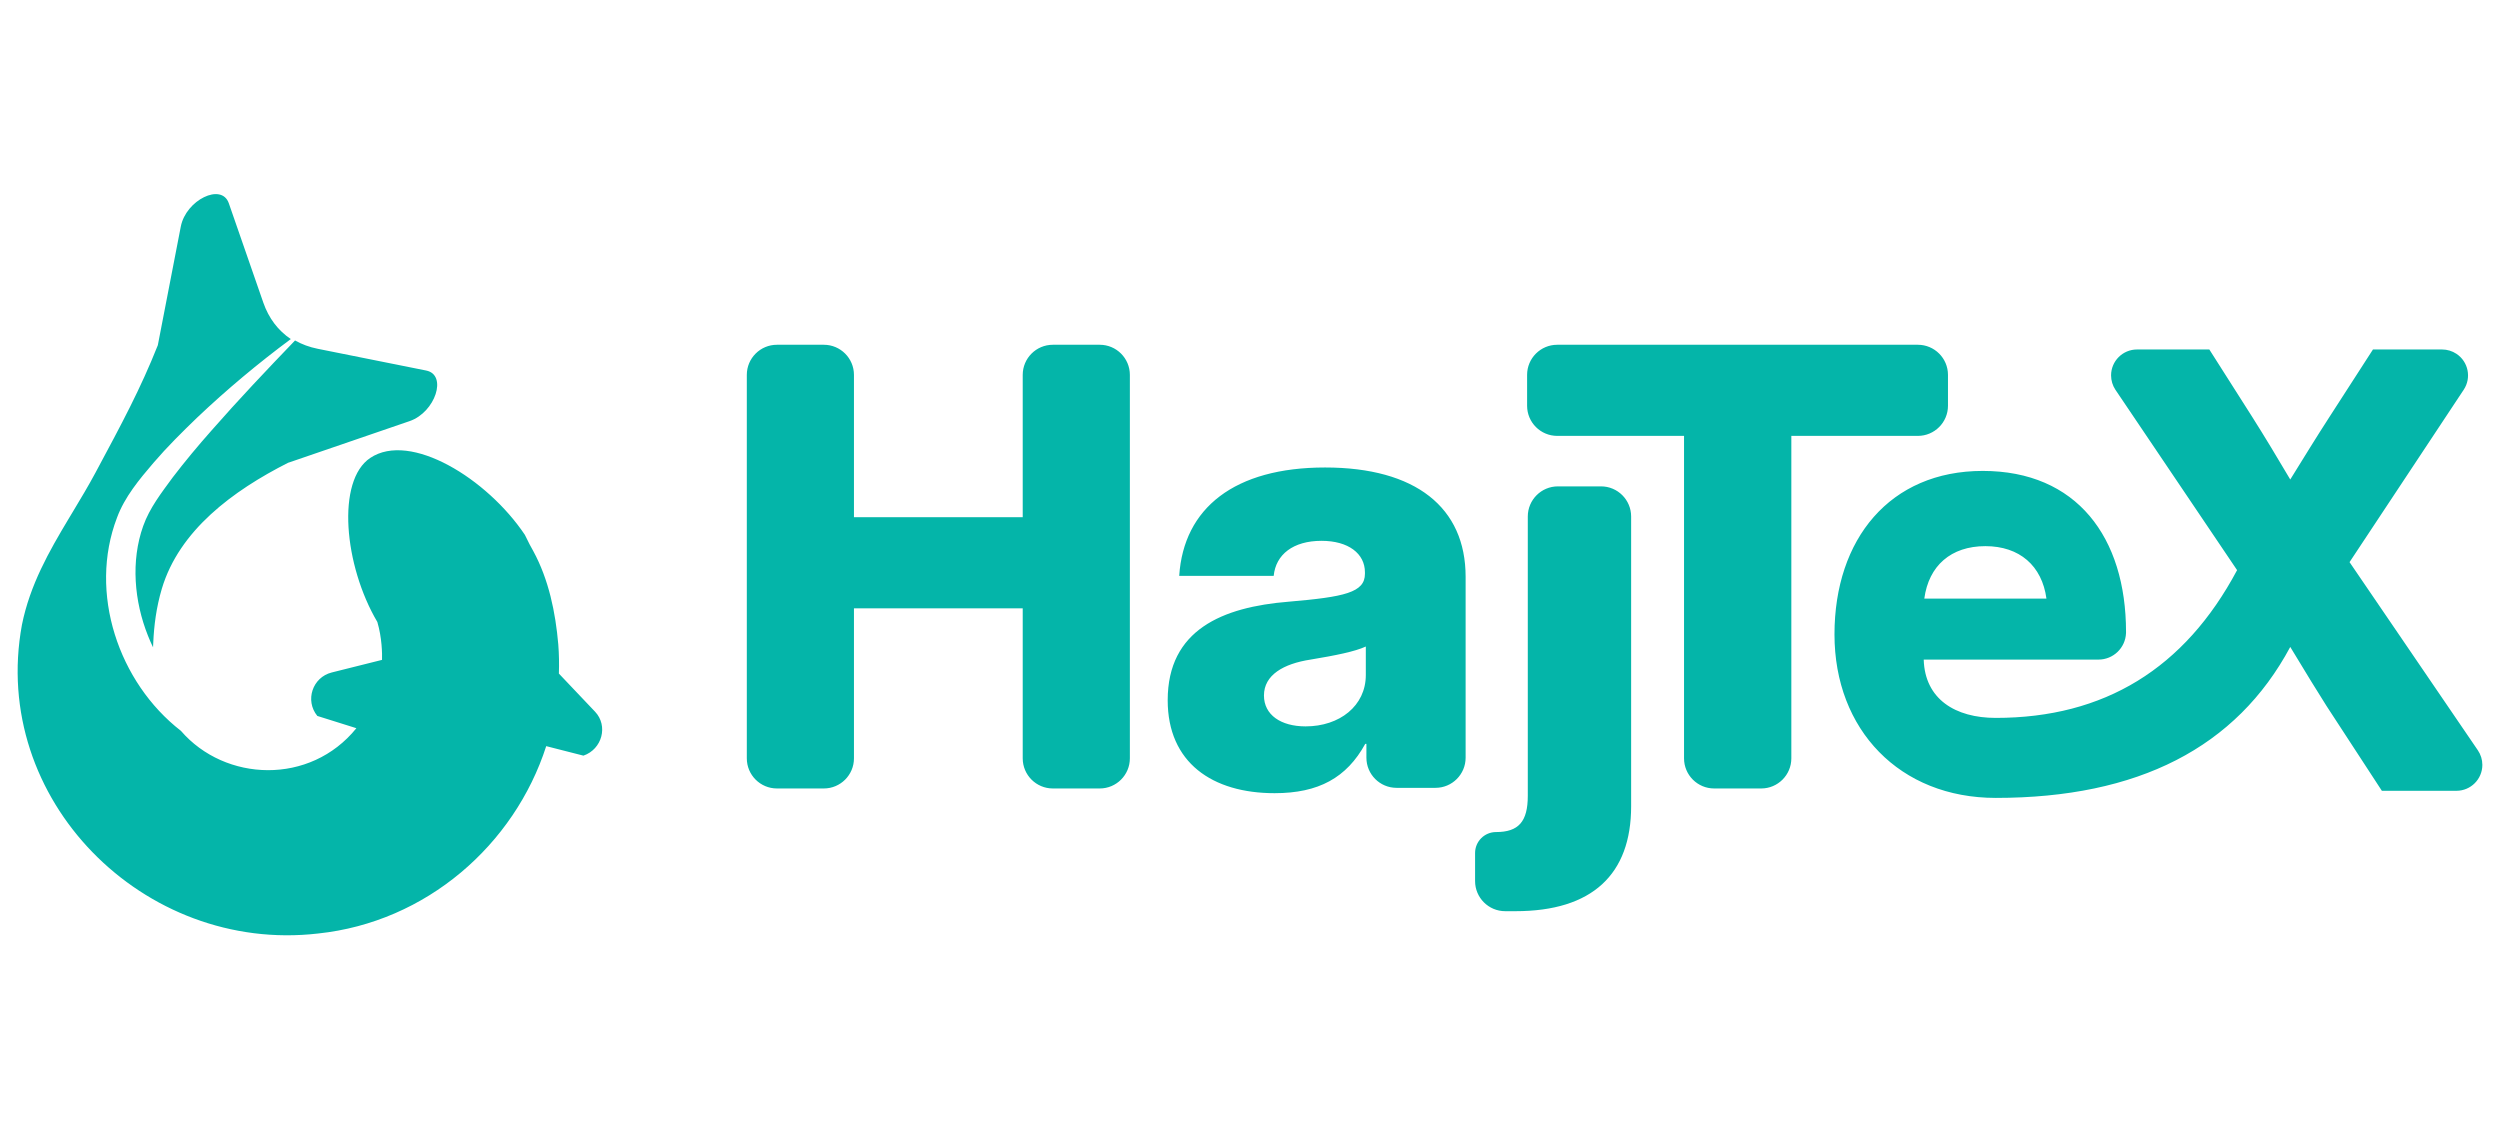
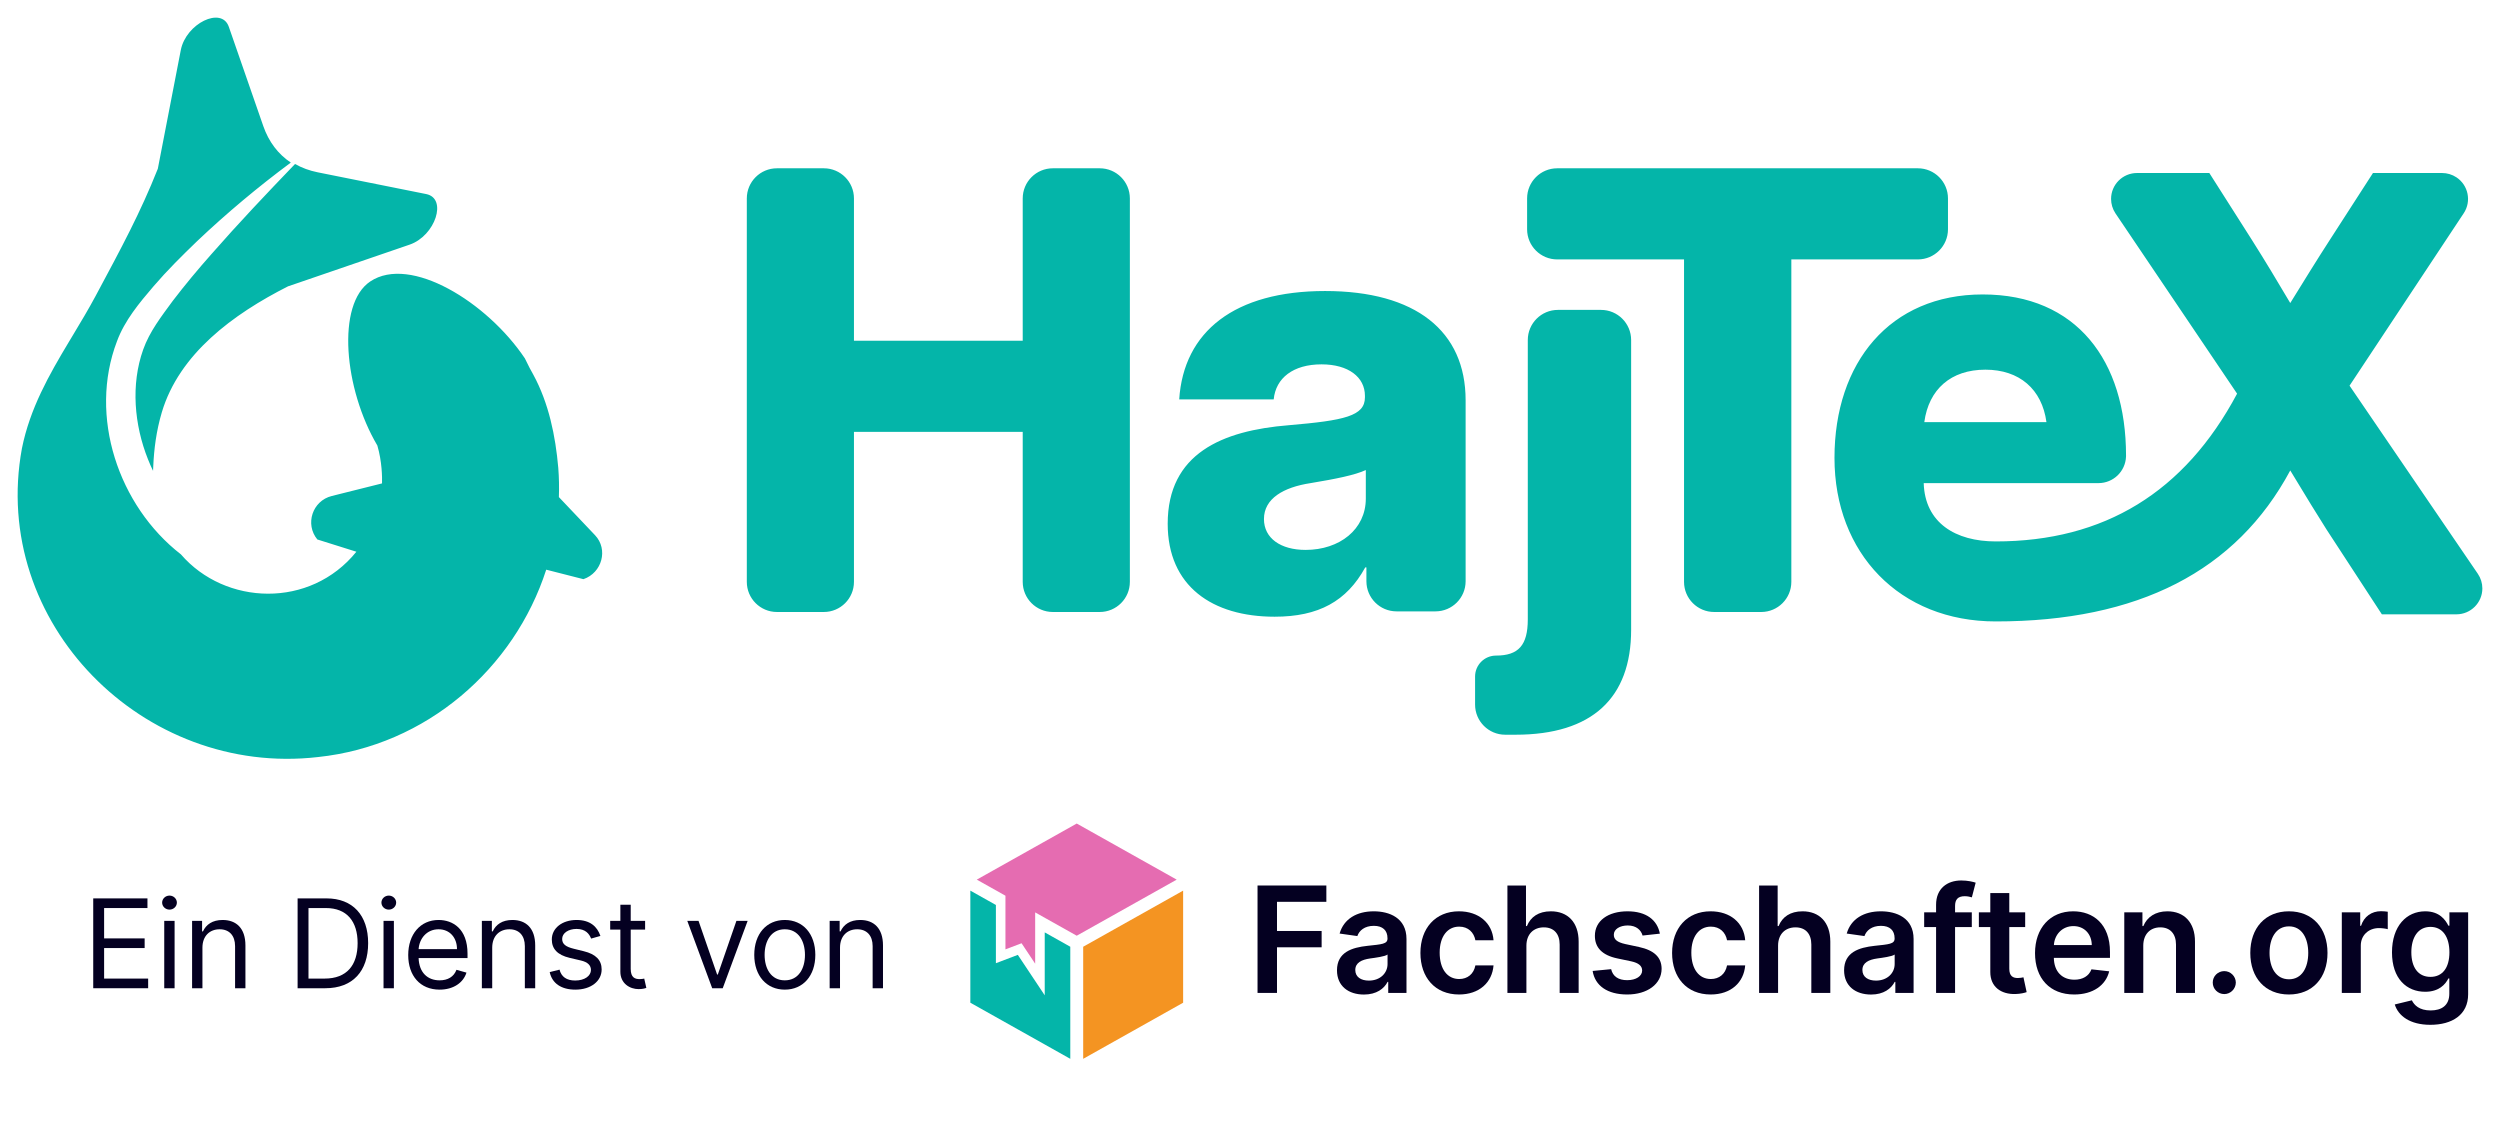
<svg xmlns="http://www.w3.org/2000/svg" width="425px" height="192px" viewBox="0 0 425 192" version="1.1">
-   <g id="overleaf-a-ds-solution-mallard" stroke="none" fill="none" fill-rule="evenodd">
-     <path d="M30.733,38.527 C31.611,33.989 37.676,31.034 38.896,34.549 L44.763,51.446 C45.688,54.109 47.291,56.211 49.437,57.639 C43.875,61.772 38.555,66.214 33.504,71.002 C30.957,73.459 28.429,75.955 26.091,78.683 C23.689,81.494 21.196,84.469 19.89,88.006 C15.009,100.774 20.133,116 30.757,124.245 C38.277,132.952 52.732,133.51 60.586,123.793 L53.946,121.71 C51.805,119.095 53.114,115.143 56.394,114.321 L64.944,112.18 C64.979,111.135 64.944,108.449 64.149,105.738 C58.464,96.113 57.168,81.712 62.939,77.851 C69.75,73.296 82.821,81.357 89.229,90.924 C89.831,92.173 90.307,93.094 90.66,93.686 C93.291,98.531 94.434,104.094 94.908,109.544 C95.038,111.212 95.065,112.867 95.011,114.508 L101.163,120.992 C103.426,123.378 102.367,127.372 99.183,128.459 L92.858,126.844 C87.439,143.649 72.468,156.758 54.066,158.697 C24.405,162.131 -1.738,135.898 3.728,106.22 C5.096,99.43 8.33,93.761 11.677,88.176 L12.396,86.98 C13.713,84.788 15.029,82.598 16.237,80.346 C20.738,71.952 23.865,66.143 26.83,58.687 Z M50.157,57.879 C51.311,58.534 52.602,59.011 54.014,59.294 L72.451,62.99 C76.1,63.721 74.014,70.088 69.633,71.59 L49.036,78.655 L49.025,78.645 C39.537,83.447 30.468,90.183 27.511,100.084 C26.555,103.301 26.181,106.424 26.06,109.166 C26.041,109.461 26.028,109.753 26.018,110.045 C25.708,109.4 25.418,108.744 25.156,108.077 C22.815,102.213 22.221,95.386 24.341,89.426 C25.435,86.346 27.451,83.771 29.383,81.131 C31.459,78.419 33.676,75.755 35.981,73.158 C40.55,67.944 45.34,62.888 50.157,57.879 Z M132.08,134.039 L140.051,134.039 C142.88,134.039 145.173,131.746 145.173,128.917 L145.173,103.412 L145.173,103.412 L173.862,103.412 L173.862,128.917 C173.862,131.746 176.155,134.039 178.984,134.039 L186.955,134.039 C189.783,134.039 192.077,131.746 192.077,128.917 L192.077,63.732 C192.077,60.903 189.783,58.61 186.955,58.61 L178.984,58.61 C176.155,58.61 173.862,60.903 173.862,63.732 L173.862,87.921 L173.862,87.921 L145.173,87.921 L145.173,63.732 C145.173,60.903 142.88,58.61 140.051,58.61 L132.08,58.61 C129.252,58.61 126.958,60.903 126.958,63.732 L126.958,128.917 C126.958,131.746 129.252,134.039 132.08,134.039 Z M216.679,134.841 C224.158,134.841 228.927,132.217 232.089,126.463 L232.29,126.463 L232.29,128.811 C232.29,131.64 234.583,133.933 237.412,133.933 L244.034,133.933 C246.862,133.933 249.155,131.64 249.155,128.811 L249.155,98.047 L249.155,98.047 C249.155,86.287 240.672,79.473 225.262,79.473 C209.902,79.473 201.219,86.337 200.466,97.896 L216.528,97.896 C216.88,94.262 219.841,91.94 224.66,91.94 C229.228,91.94 232.039,94.11 232.039,97.29 L232.039,97.542 C232.039,100.722 228.575,101.479 219.088,102.287 C207.794,103.195 198.508,107.082 198.508,119.044 C198.508,129.643 206.088,134.841 216.679,134.841 Z M221.949,123.485 C217.733,123.485 214.872,121.517 214.872,118.236 C214.872,114.753 218.185,112.835 222.803,112.129 C227.069,111.422 230.332,110.766 232.189,109.908 L232.189,114.753 C232.189,120.003 227.722,123.485 221.949,123.485 Z M272.171,82.683 C275,82.683 277.293,84.976 277.293,87.805 L277.293,137.065 C277.293,148.654 270.673,154.902 257.638,154.902 L255.885,154.902 C253.057,154.902 250.763,152.609 250.763,149.78 L250.763,145.013 C250.763,143.045 252.359,141.449 254.328,141.449 C258.147,141.449 259.725,139.685 259.725,135.301 L259.725,87.805 C259.725,84.976 262.019,82.683 264.847,82.683 L272.171,82.683 Z M375.585,59.412 L382.792,70.741 C385.06,74.316 387.227,77.941 389.344,81.516 C391.561,77.941 393.779,74.316 396.097,70.741 L403.404,59.412 L415.155,59.412 C416.02,59.412 416.867,59.667 417.589,60.144 C419.62,61.487 420.178,64.221 418.834,66.25 L399.423,95.564 L421.234,127.547 C421.733,128.279 422,129.143 422,130.029 C422,132.462 420.025,134.435 417.589,134.435 L404.916,134.435 L395.492,119.985 C394.081,117.769 392.032,114.434 389.344,109.979 C380.172,127.089 363.483,135.644 339.278,135.644 C322.949,135.644 311.862,124.063 311.862,107.85 C311.862,91.637 321.286,80.056 337.06,80.056 C353.036,80.056 361.426,91.335 361.426,107.447 L361.422,107.64 C361.321,110.137 359.263,112.13 356.739,112.13 L327.031,112.13 C327.232,118.877 332.425,122.043 339.278,122.043 C357.713,122.043 371.389,113.67 380.305,96.924 L359.618,66.255 C359.139,65.533 358.883,64.686 358.883,63.819 C358.883,61.385 360.858,59.412 363.294,59.412 L375.585,59.412 Z M326.034,58.61 C328.863,58.61 331.156,60.903 331.156,63.732 L331.156,68.979 C331.156,71.807 328.863,74.101 326.034,74.101 L304.527,74.101 L304.527,128.917 C304.527,131.746 302.234,134.039 299.406,134.039 L291.408,134.039 C288.579,134.039 286.286,131.746 286.286,128.917 L286.286,74.101 L264.729,74.101 C261.9,74.101 259.607,71.807 259.607,68.979 L259.607,63.732 C259.607,60.903 261.9,58.61 264.729,58.61 L326.034,58.61 Z M337.513,92.845 C331.667,92.845 327.888,96.169 327.132,101.758 L347.895,101.758 C347.139,96.169 343.309,92.845 337.513,92.845 Z" id="Combined-Shape-Copy" fill="#04B5A9" />
+   <g id="overleaf-a-ds-solution-mallard-copy" stroke="none" fill="none" fill-rule="evenodd">
+     <path d="M30.733,8.527 C31.611,3.989 37.676,1.034 38.896,4.549 L44.763,21.446 C45.688,24.109 47.291,26.211 49.437,27.639 C43.875,31.772 38.555,36.214 33.504,41.002 C30.957,43.459 28.429,45.955 26.091,48.683 C23.689,51.494 21.196,54.469 19.89,58.006 C15.009,70.774 20.133,86 30.757,94.245 C38.277,102.952 52.732,103.51 60.586,93.793 L53.946,91.71 C51.805,89.095 53.114,85.143 56.394,84.321 L64.944,82.18 C64.979,81.135 64.944,78.449 64.149,75.738 C58.464,66.113 57.168,51.712 62.939,47.851 C69.75,43.296 82.821,51.357 89.229,60.924 C89.831,62.173 90.307,63.094 90.66,63.686 C93.291,68.531 94.434,74.094 94.908,79.544 C95.038,81.212 95.065,82.867 95.011,84.508 L101.163,90.992 C103.426,93.378 102.367,97.372 99.183,98.459 L92.858,96.844 C87.439,113.649 72.468,126.758 54.066,128.697 C24.405,132.131 -1.738,105.898 3.728,76.22 C5.096,69.43 8.33,63.761 11.677,58.176 L12.396,56.98 C13.713,54.788 15.029,52.598 16.237,50.346 C20.738,41.952 23.865,36.143 26.83,28.687 Z M50.157,27.879 C51.311,28.534 52.602,29.011 54.014,29.294 L72.451,32.99 C76.1,33.721 74.014,40.088 69.633,41.59 L49.036,48.655 L49.025,48.645 C39.537,53.447 30.468,60.183 27.511,70.084 C26.555,73.301 26.181,76.424 26.06,79.166 C26.041,79.461 26.028,79.753 26.018,80.045 C25.708,79.4 25.418,78.744 25.156,78.077 C22.815,72.213 22.221,65.386 24.341,59.426 C25.435,56.346 27.451,53.771 29.383,51.131 C31.459,48.419 33.676,45.755 35.981,43.158 C40.55,37.944 45.34,32.888 50.157,27.879 Z M132.08,104.039 L140.051,104.039 C142.88,104.039 145.173,101.746 145.173,98.917 L145.173,73.412 L145.173,73.412 L173.862,73.412 L173.862,98.917 C173.862,101.746 176.155,104.039 178.984,104.039 L186.955,104.039 C189.783,104.039 192.077,101.746 192.077,98.917 L192.077,33.732 C192.077,30.903 189.783,28.61 186.955,28.61 L178.984,28.61 C176.155,28.61 173.862,30.903 173.862,33.732 L173.862,57.921 L173.862,57.921 L145.173,57.921 L145.173,33.732 C145.173,30.903 142.88,28.61 140.051,28.61 L132.08,28.61 C129.252,28.61 126.958,30.903 126.958,33.732 L126.958,98.917 C126.958,101.746 129.252,104.039 132.08,104.039 Z M216.679,104.841 C224.158,104.841 228.927,102.217 232.089,96.463 L232.29,96.463 L232.29,98.811 C232.29,101.64 234.583,103.933 237.412,103.933 L244.034,103.933 C246.862,103.933 249.155,101.64 249.155,98.811 L249.155,68.047 L249.155,68.047 C249.155,56.287 240.672,49.473 225.262,49.473 C209.902,49.473 201.219,56.337 200.466,67.896 L216.528,67.896 C216.88,64.262 219.841,61.94 224.66,61.94 C229.228,61.94 232.039,64.11 232.039,67.29 L232.039,67.542 C232.039,70.722 228.575,71.479 219.088,72.287 C207.794,73.195 198.508,77.082 198.508,89.044 C198.508,99.643 206.088,104.841 216.679,104.841 Z M221.949,93.485 C217.733,93.485 214.872,91.517 214.872,88.236 C214.872,84.753 218.185,82.835 222.803,82.129 C227.069,81.422 230.332,80.766 232.189,79.908 L232.189,84.753 C232.189,90.003 227.722,93.485 221.949,93.485 Z M272.171,52.683 C275,52.683 277.293,54.976 277.293,57.805 L277.293,107.065 C277.293,118.654 270.673,124.902 257.638,124.902 L255.885,124.902 C253.057,124.902 250.763,122.609 250.763,119.78 L250.763,115.013 C250.763,113.045 252.359,111.449 254.328,111.449 C258.147,111.449 259.725,109.685 259.725,105.301 L259.725,57.805 C259.725,54.976 262.019,52.683 264.847,52.683 L272.171,52.683 Z M375.585,29.412 L382.792,40.741 C385.06,44.316 387.227,47.941 389.344,51.516 C391.561,47.941 393.779,44.316 396.097,40.741 L403.404,29.412 L415.155,29.412 C416.02,29.412 416.867,29.667 417.589,30.144 C419.62,31.487 420.178,34.221 418.834,36.25 L399.423,65.564 L421.234,97.547 C421.733,98.279 422,99.143 422,100.029 C422,102.462 420.025,104.435 417.589,104.435 L404.916,104.435 L395.492,89.985 C394.081,87.769 392.032,84.434 389.344,79.979 C380.172,97.089 363.483,105.644 339.278,105.644 C322.949,105.644 311.862,94.063 311.862,77.85 C311.862,61.637 321.286,50.056 337.06,50.056 C353.036,50.056 361.426,61.335 361.426,77.447 L361.422,77.64 C361.321,80.137 359.263,82.13 356.739,82.13 L327.031,82.13 C327.232,88.877 332.425,92.043 339.278,92.043 C357.713,92.043 371.389,83.67 380.305,66.924 L359.618,36.255 C359.139,35.533 358.883,34.686 358.883,33.819 C358.883,31.385 360.858,29.412 363.294,29.412 L375.585,29.412 Z M326.034,28.61 C328.863,28.61 331.156,30.903 331.156,33.732 L331.156,38.979 C331.156,41.807 328.863,44.101 326.034,44.101 L304.527,44.101 L304.527,98.917 C304.527,101.746 302.234,104.039 299.406,104.039 L291.408,104.039 C288.579,104.039 286.286,101.746 286.286,98.917 L286.286,44.101 L264.729,44.101 C261.9,44.101 259.607,41.807 259.607,38.979 L259.607,33.732 C259.607,30.903 261.9,28.61 264.729,28.61 L326.034,28.61 Z M337.513,62.845 C331.667,62.845 327.888,66.169 327.132,71.758 L347.895,71.758 C347.139,66.169 343.309,62.845 337.513,62.845 Z" id="Combined-Shape-Copy" fill="#04B5A9" />
+     <g id="Group" stroke-width="1" transform="translate(14, 140)">
+       <g transform="translate(149, 0)">
+         <g id="Group" transform="translate(1.9575, 0)">
+           <polygon id="Right" fill="#F49422" fill-rule="nonzero" points="36.175 11.406 36.175 30.461 19.184 40 19.184 20.946" />
+           <path d="M16.991,20.946 L16.991,40 L0,30.461 L0,11.406 C0.334,11.594 4.149,13.735 4.345,13.846 L4.345,23.745 L8.072,22.327 L12.646,29.203 L12.646,18.506 L16.991,20.946 L16.991,20.946 Z" id="Left" fill="#04B5A9" fill-rule="nonzero" />
+           <path d="M35.079,9.537 L18.087,19.072 C16.525,18.195 12.523,15.95 11.022,15.107 L11.022,23.828 L8.708,20.351 L5.968,21.393 L5.968,12.271 C4.648,11.53 2.439,10.29 1.096,9.537 C2.879,8.535 15.982,1.181 18.087,0 L35.079,9.537 Z" id="Top" fill="#E56CB1" fill-rule="nonzero" />
+         </g>
+         <g id="Fachschaften.org" transform="translate(48.9801, 4.7968)" fill="#040021" fill-rule="nonzero">
+           <polygon id="Path" points="1.801 24 5.109 24 5.109 16.243 12.697 16.243 12.697 13.47 5.109 13.47 5.109 8.512 13.5 8.512 13.5 5.739 1.801 5.739" />
+           <path d="M19.89,24.276 C22.039,24.276 23.323,23.269 23.912,22.119 L24.019,22.119 L24.019,24 L27.122,24 L27.122,14.834 C27.122,11.214 24.17,10.126 21.558,10.126 C18.678,10.126 16.466,11.41 15.753,13.907 L18.767,14.334 C19.088,13.398 19.997,12.596 21.576,12.596 C23.074,12.596 23.894,13.363 23.894,14.709 L23.894,14.762 C23.894,15.69 22.922,15.734 20.506,15.993 C17.849,16.278 15.307,17.072 15.307,20.157 C15.307,22.85 17.278,24.276 19.89,24.276 Z M20.729,21.905 C19.382,21.905 18.419,21.289 18.419,20.103 C18.419,18.864 19.498,18.347 20.943,18.142 C21.79,18.026 23.484,17.812 23.903,17.473 L23.903,19.087 C23.903,20.612 22.672,21.905 20.729,21.905 Z" id="Shape" />
+           <path d="M36.054,24.267 C39.496,24.267 41.689,22.226 41.921,19.319 L38.836,19.319 C38.559,20.79 37.498,21.637 36.081,21.637 C34.065,21.637 32.764,19.952 32.764,17.152 C32.764,14.388 34.092,12.73 36.081,12.73 C37.632,12.73 38.586,13.728 38.836,15.048 L41.921,15.048 C41.698,12.079 39.38,10.126 36.036,10.126 C32.024,10.126 29.491,13.024 29.491,17.206 C29.491,21.352 31.961,24.267 36.054,24.267 Z" id="Path" />
+           <path d="M47.509,15.975 C47.509,13.996 48.74,12.854 50.469,12.854 C52.164,12.854 53.162,13.933 53.162,15.779 L53.162,24 L56.39,24 L56.39,15.28 C56.39,11.972 54.518,10.126 51.673,10.126 C49.569,10.126 48.231,11.08 47.598,12.631 L47.438,12.631 L47.438,5.739 L44.281,5.739 L44.281,24 L47.509,24 L47.509,15.975 Z" id="Path" />
+           <path d="M70.199,13.924 C69.754,11.606 67.899,10.126 64.689,10.126 C61.39,10.126 59.143,11.749 59.152,14.281 C59.143,16.278 60.373,17.598 63.004,18.142 L65.34,18.632 C66.597,18.909 67.186,19.417 67.186,20.193 C67.186,21.129 66.169,21.833 64.636,21.833 C63.155,21.833 62.192,21.191 61.916,19.961 L58.768,20.264 C59.17,22.778 61.283,24.267 64.644,24.267 C68.068,24.267 70.485,22.493 70.494,19.898 C70.485,17.946 69.228,16.751 66.642,16.189 L64.306,15.69 C62.915,15.378 62.362,14.896 62.371,14.103 C62.362,13.175 63.387,12.533 64.734,12.533 C66.223,12.533 67.007,13.345 67.257,14.245 L70.199,13.924 Z" id="Path" />
+           <path d="M78.837,24.267 C82.279,24.267 84.472,22.226 84.704,19.319 L81.619,19.319 C81.343,20.79 80.282,21.637 78.864,21.637 C76.849,21.637 75.547,19.952 75.547,17.152 C75.547,14.388 76.876,12.73 78.864,12.73 C80.415,12.73 81.37,13.728 81.619,15.048 L84.704,15.048 C84.481,12.079 82.163,10.126 78.819,10.126 C74.807,10.126 72.275,13.024 72.275,17.206 C72.275,21.352 74.745,24.267 78.837,24.267 Z" id="Path" />
+           <path d="M90.293,15.975 C90.293,13.996 91.523,12.854 93.253,12.854 C94.947,12.854 95.946,13.933 95.946,15.779 L95.946,24 L99.173,24 L99.173,15.28 C99.173,11.972 97.301,10.126 94.457,10.126 C92.352,10.126 91.015,11.08 90.382,12.631 L90.221,12.631 L90.221,5.739 L87.065,5.739 L87.065,24 L90.293,24 L90.293,15.975 Z" id="Path" />
+           <path d="M106.099,24.276 C108.248,24.276 109.532,23.269 110.121,22.119 L110.228,22.119 L110.228,24 L113.331,24 L113.331,14.834 C113.331,11.214 110.379,10.126 107.767,10.126 C104.887,10.126 102.675,11.41 101.962,13.907 L104.976,14.334 C105.297,13.398 106.206,12.596 107.785,12.596 C109.283,12.596 110.103,13.363 110.103,14.709 L110.103,14.762 C110.103,15.69 109.131,15.734 106.715,15.993 C104.057,16.278 101.516,17.072 101.516,20.157 C101.516,22.85 103.487,24.276 106.099,24.276 Z M106.937,21.905 C105.591,21.905 104.628,21.289 104.628,20.103 C104.628,18.864 105.707,18.347 107.151,18.142 C107.999,18.026 109.693,17.812 110.112,17.473 L110.112,19.087 C110.112,20.612 108.881,21.905 106.937,21.905 Z" id="Shape" />
+           <path d="M123.226,10.304 L120.381,10.304 L120.381,9.225 C120.381,8.155 120.827,7.558 122.031,7.558 C122.539,7.558 122.967,7.674 123.235,7.754 L123.885,5.257 C123.466,5.115 122.548,4.883 121.433,4.883 C119.053,4.883 117.153,6.247 117.153,9.011 L117.153,10.304 L115.129,10.304 L115.129,12.801 L117.153,12.801 L117.153,24 L120.381,24 L120.381,12.801 L123.226,12.801 L123.226,10.304 Z" id="Path" />
+           <path d="M132.3,10.304 L129.599,10.304 L129.599,7.023 L126.371,7.023 L126.371,10.304 L124.427,10.304 L124.427,12.801 L126.371,12.801 L126.371,20.416 C126.353,22.992 128.225,24.259 130.651,24.187 C131.569,24.16 132.202,23.982 132.55,23.866 L132.006,21.343 C131.828,21.387 131.462,21.468 131.061,21.468 C130.25,21.468 129.599,21.182 129.599,19.881 L129.599,12.801 L132.3,12.801 L132.3,10.304 Z" id="Path" />
+           <path d="M140.626,24.267 C143.818,24.267 146.012,22.707 146.582,20.326 L143.569,19.988 C143.132,21.147 142.062,21.753 140.671,21.753 C138.584,21.753 137.202,20.38 137.175,18.035 L146.716,18.035 L146.716,17.045 C146.716,12.239 143.827,10.126 140.457,10.126 C136.533,10.126 133.974,13.006 133.974,17.232 C133.974,21.53 136.498,24.267 140.626,24.267 Z M137.184,15.859 C137.282,14.112 138.575,12.64 140.501,12.64 C142.356,12.64 143.604,13.996 143.622,15.859 L137.184,15.859 Z" id="Shape" />
+           <path d="M152.376,15.975 C152.376,13.996 153.571,12.854 155.274,12.854 C156.941,12.854 157.94,13.951 157.94,15.779 L157.94,24 L161.167,24 L161.167,15.28 C161.176,11.998 159.304,10.126 156.477,10.126 C154.427,10.126 153.018,11.107 152.394,12.631 L152.233,12.631 L152.233,10.304 L149.148,10.304 L149.148,24 L152.376,24 L152.376,15.975 Z" id="Path" />
+           <path d="M166.149,24.196 C167.202,24.196 168.102,23.322 168.111,22.235 C168.102,21.165 167.202,20.291 166.149,20.291 C165.062,20.291 164.179,21.165 164.188,22.235 C164.179,23.322 165.062,24.196 166.149,24.196 Z" id="Path" />
+           <path d="M177.132,24.267 C181.145,24.267 183.695,21.441 183.695,17.206 C183.695,12.961 181.145,10.126 177.132,10.126 C173.12,10.126 170.57,12.961 170.57,17.206 C170.57,21.441 173.12,24.267 177.132,24.267 Z M177.15,21.682 C174.93,21.682 173.842,19.702 173.842,17.197 C173.842,14.691 174.93,12.685 177.15,12.685 C179.335,12.685 180.422,14.691 180.422,17.197 C180.422,19.702 179.335,21.682 177.15,21.682 Z" id="Shape" />
+           <path d="M186.127,24 L189.355,24 L189.355,15.948 C189.355,14.21 190.665,12.979 192.44,12.979 C192.984,12.979 193.661,13.077 193.938,13.166 L193.938,10.197 C193.643,10.144 193.135,10.108 192.778,10.108 C191.209,10.108 189.898,11 189.399,12.587 L189.256,12.587 L189.256,10.304 L186.127,10.304 L186.127,24 Z" id="Path" />
+           <path d="M201.175,29.421 C204.876,29.421 207.604,27.727 207.604,24.223 L207.604,10.304 L204.421,10.304 L204.421,12.569 L204.243,12.569 C203.752,11.579 202.727,10.126 200.311,10.126 C197.145,10.126 194.658,12.605 194.658,17.108 C194.658,21.575 197.145,23.804 200.302,23.804 C202.647,23.804 203.743,22.547 204.243,21.539 L204.403,21.539 L204.403,24.134 C204.403,26.149 203.066,26.978 201.229,26.978 C199.285,26.978 198.429,26.06 198.037,25.257 L195.13,25.962 C195.719,27.879 197.689,29.421 201.175,29.421 Z M201.202,21.272 C199.071,21.272 197.948,19.613 197.948,17.09 C197.948,14.602 199.053,12.774 201.202,12.774 C203.28,12.774 204.421,14.495 204.421,17.09 C204.421,19.702 203.262,21.272 201.202,21.272 Z" id="Shape" />
+         </g>
+       </g>
+       <g id="Ein-Dienst-von" transform="translate(0, 8)" fill="#040021" fill-rule="nonzero">
+         <polygon id="Path" points="1.849 20 11.186 20 11.186 18.359 3.699 18.359 3.699 13.169 10.589 13.169 10.589 11.528 3.699 11.528 3.699 6.368 11.067 6.368 11.067 4.727 1.849 4.727" />
+         <path d="M13.921,20 L15.681,20 L15.681,8.545 L13.921,8.545 L13.921,20 Z M14.816,6.636 C15.502,6.636 16.069,6.099 16.069,5.443 C16.069,4.787 15.502,4.25 14.816,4.25 C14.13,4.25 13.563,4.787 13.563,5.443 C13.563,6.099 14.13,6.636 14.816,6.636 Z" id="Shape" />
+         <path d="M20.414,13.109 C20.414,11.111 21.652,9.977 23.338,9.977 C24.971,9.977 25.963,11.044 25.963,12.841 L25.963,20 L27.723,20 L27.723,12.722 C27.723,9.798 26.164,8.396 23.845,8.396 C22.115,8.396 21.041,9.172 20.504,10.335 L20.355,10.335 L20.355,8.545 L18.655,8.545 L18.655,20 L20.414,20 L20.414,13.109 Z" id="Path" />
+         <path d="M41.306,20 C45.96,20 48.585,17.107 48.585,12.334 C48.585,7.591 45.96,4.727 41.515,4.727 L36.593,4.727 L36.593,20 L41.306,20 Z M38.443,18.359 L38.443,6.368 L41.396,6.368 C44.975,6.368 46.795,8.635 46.795,12.334 C46.795,16.063 44.975,18.359 41.187,18.359 L38.443,18.359 Z" id="Shape" />
+         <path d="M51.2,20 L52.96,20 L52.96,8.545 L51.2,8.545 L51.2,20 Z M52.095,6.636 C52.781,6.636 53.348,6.099 53.348,5.443 C53.348,4.787 52.781,4.25 52.095,4.25 C51.409,4.25 50.842,4.787 50.842,5.443 C50.842,6.099 51.409,6.636 52.095,6.636 Z" id="Shape" />
+         <path d="M60.736,20.239 C63.063,20.239 64.763,19.075 65.3,17.345 L63.6,16.868 C63.152,18.061 62.116,18.658 60.736,18.658 C58.671,18.658 57.246,17.323 57.164,14.869 L65.479,14.869 L65.479,14.124 C65.479,9.858 62.944,8.396 60.557,8.396 C57.455,8.396 55.397,10.842 55.397,14.362 C55.397,17.882 57.425,20.239 60.736,20.239 Z M57.164,13.348 C57.283,11.566 58.544,9.977 60.557,9.977 C62.466,9.977 63.689,11.409 63.689,13.348 L57.164,13.348 Z" id="Shape" />
+         <path d="M69.676,13.109 C69.676,11.111 70.914,9.977 72.599,9.977 C74.232,9.977 75.224,11.044 75.224,12.841 L75.224,20 L76.984,20 L76.984,12.722 C76.984,9.798 75.425,8.396 73.106,8.396 C71.376,8.396 70.302,9.172 69.765,10.335 L69.616,10.335 L69.616,8.545 L67.916,8.545 L67.916,20 L69.676,20 L69.676,13.109 Z" id="Path" />
+         <path d="M88.071,11.111 C87.519,9.485 86.281,8.396 84.014,8.396 C81.598,8.396 79.808,9.768 79.808,11.707 C79.808,13.288 80.748,14.347 82.851,14.839 L84.76,15.287 C85.916,15.555 86.46,16.107 86.46,16.898 C86.46,17.882 85.416,18.688 83.776,18.688 C82.336,18.688 81.434,18.069 81.121,16.838 L79.45,17.256 C79.861,19.202 81.464,20.239 83.806,20.239 C86.468,20.239 88.28,18.784 88.28,16.808 C88.28,15.212 87.281,14.206 85.237,13.706 L83.537,13.288 C82.18,12.953 81.568,12.498 81.568,11.618 C81.568,10.634 82.612,9.918 84.014,9.918 C85.551,9.918 86.184,10.768 86.49,11.558 L88.071,11.111 Z" id="Path" />
+         <path d="M95.668,8.545 L93.222,8.545 L93.222,5.801 L91.462,5.801 L91.462,8.545 L89.732,8.545 L89.732,10.037 L91.462,10.037 L91.462,17.196 C91.462,19.195 93.073,20.149 94.565,20.149 C95.221,20.149 95.638,20.03 95.877,19.94 L95.519,18.359 C95.37,18.389 95.131,18.449 94.744,18.449 C93.968,18.449 93.222,18.21 93.222,16.719 L93.222,10.037 L95.668,10.037 L95.668,8.545 Z" id="Path" />
+         <polygon id="Path" points="113.1 8.545 111.191 8.545 108.029 17.673 107.909 17.673 104.748 8.545 102.838 8.545 107.074 20 108.864 20" />
+         <path d="M119.414,20.239 C122.517,20.239 124.605,17.882 124.605,14.332 C124.605,10.753 122.517,8.396 119.414,8.396 C116.312,8.396 114.224,10.753 114.224,14.332 C114.224,17.882 116.312,20.239 119.414,20.239 Z M119.414,18.658 C117.058,18.658 115.984,16.629 115.984,14.332 C115.984,12.036 117.058,9.977 119.414,9.977 C121.771,9.977 122.845,12.036 122.845,14.332 C122.845,16.629 121.771,18.658 119.414,18.658 Z" id="Shape" />
+         <path d="M128.801,13.109 C128.801,11.111 130.039,9.977 131.724,9.977 C133.358,9.977 134.349,11.044 134.349,12.841 L134.349,20 L136.109,20 L136.109,12.722 C136.109,9.798 134.551,8.396 132.232,8.396 C130.501,8.396 129.428,9.172 128.891,10.335 L128.741,10.335 L128.741,8.545 L127.041,8.545 L127.041,20 L128.801,20 L128.801,13.109 Z" id="Path" />
+       </g>
+     </g>
  </g>
</svg>
